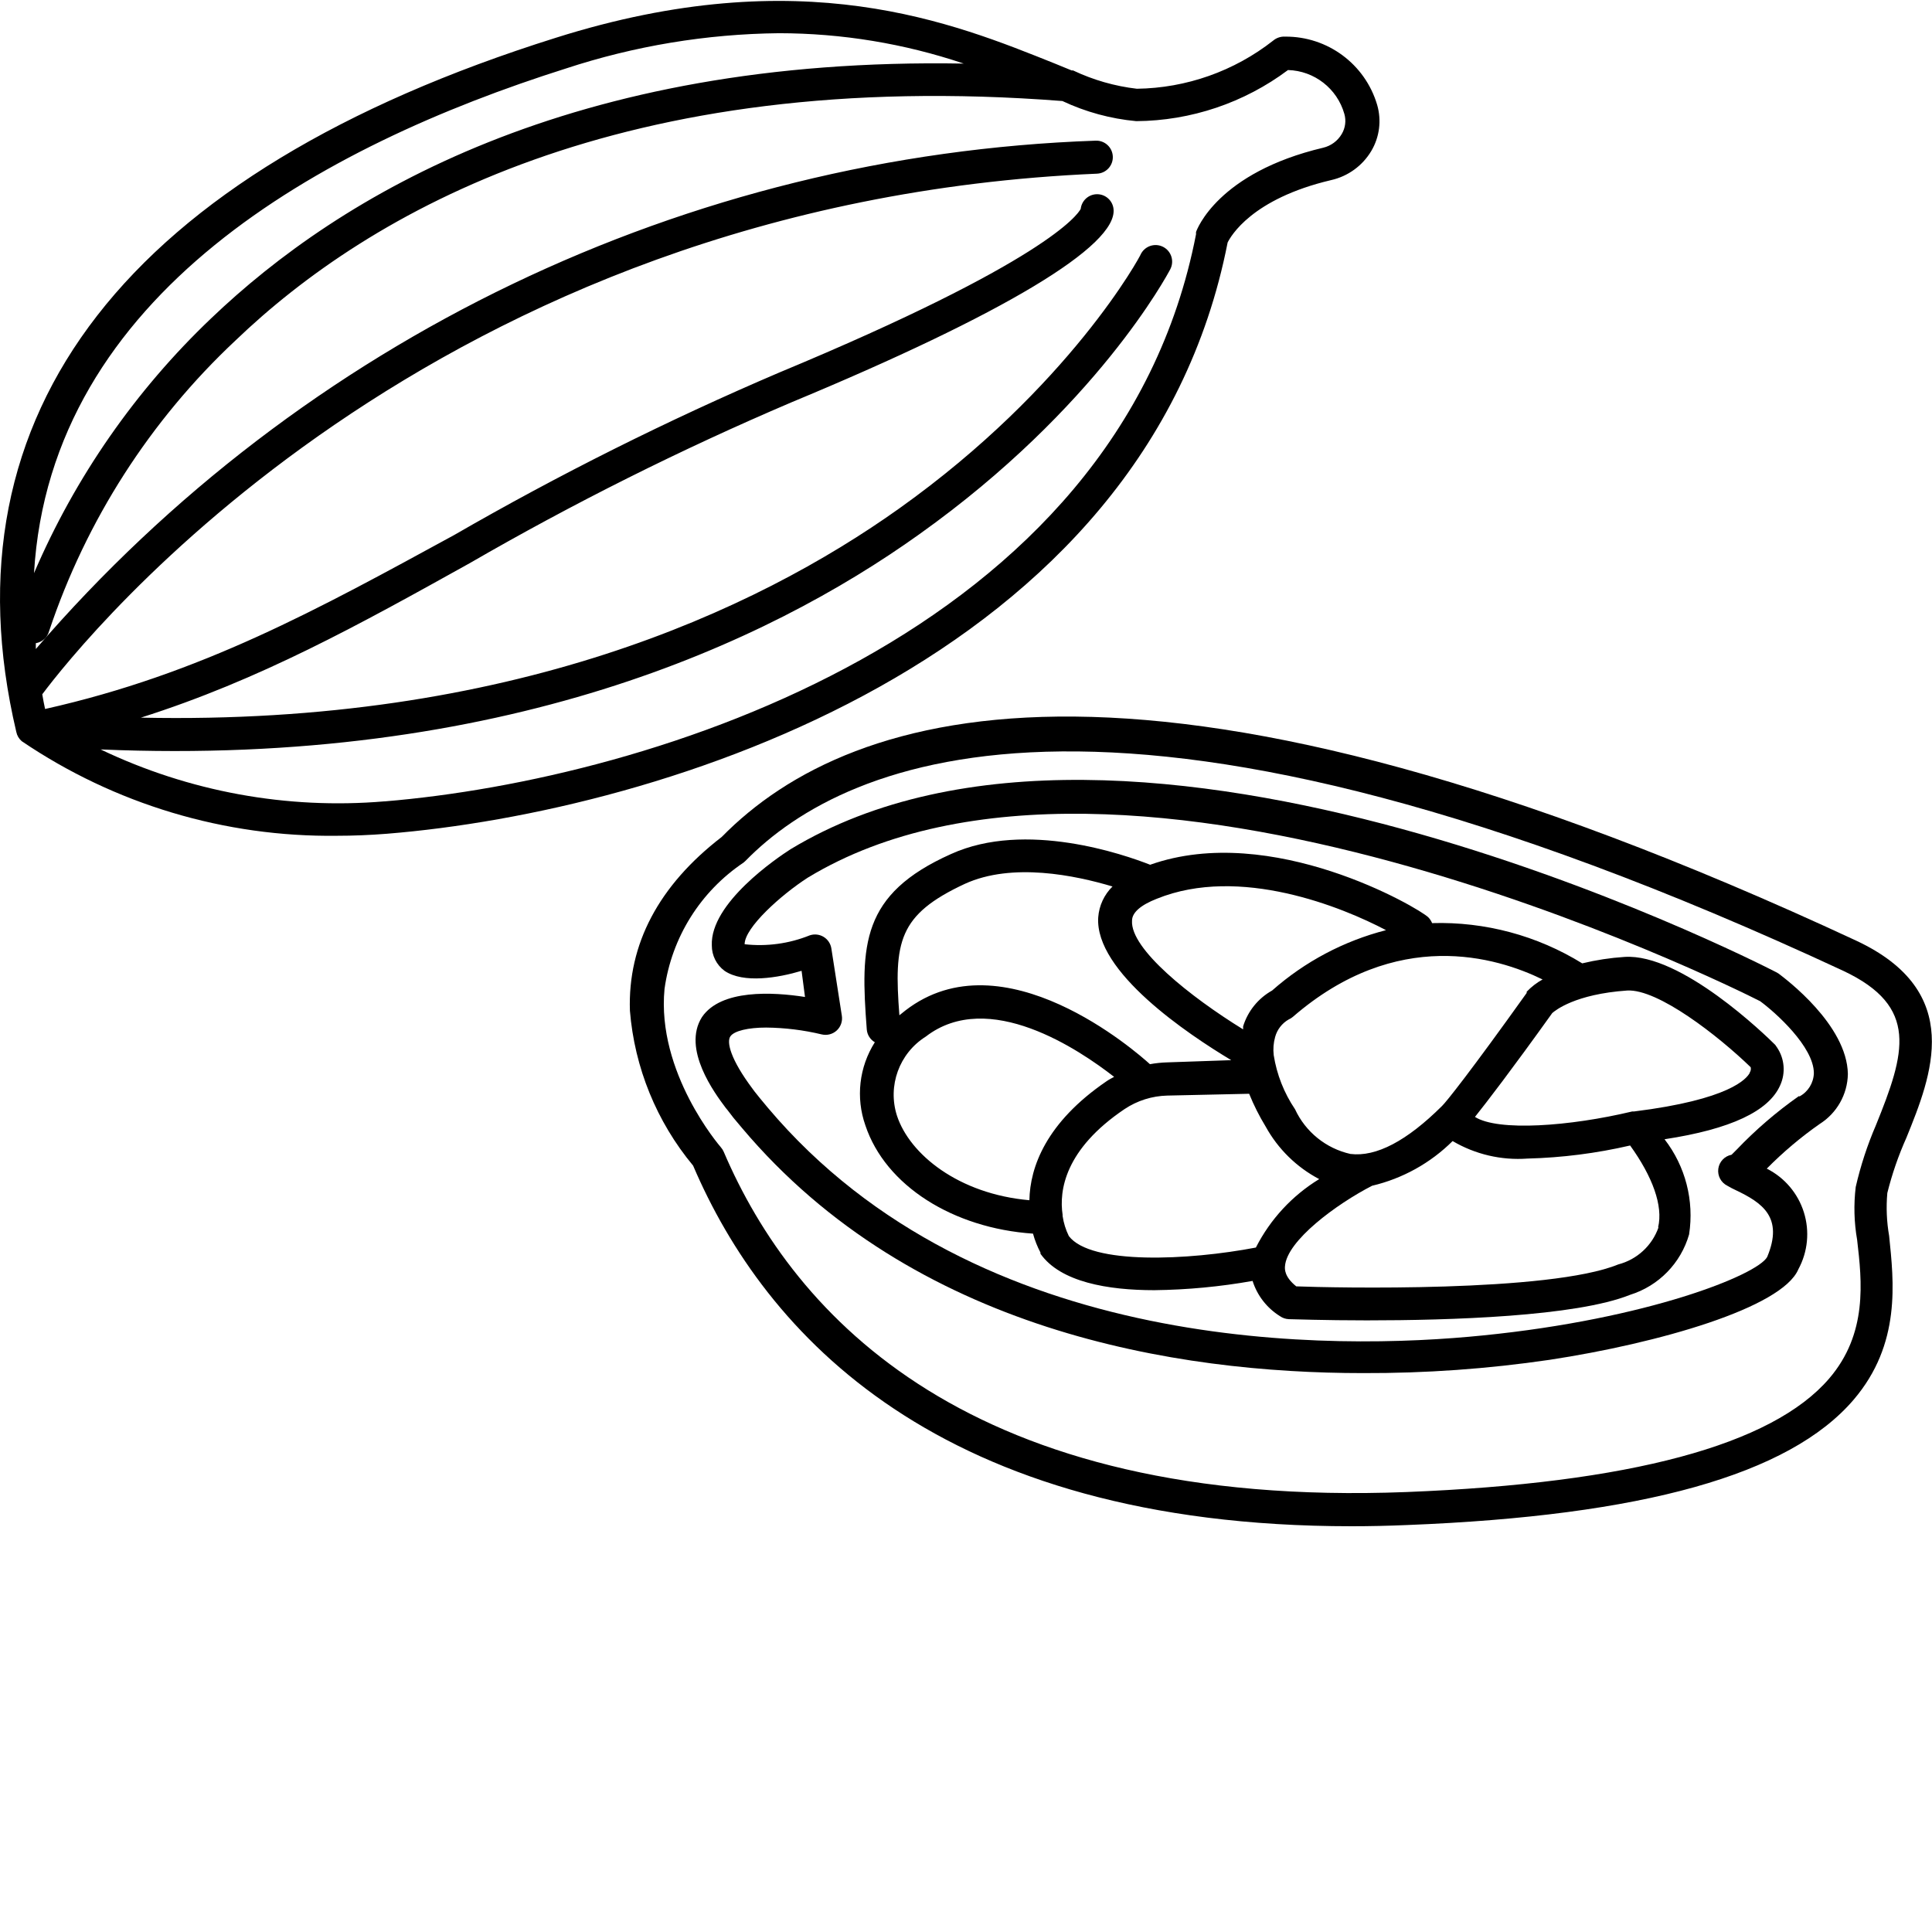
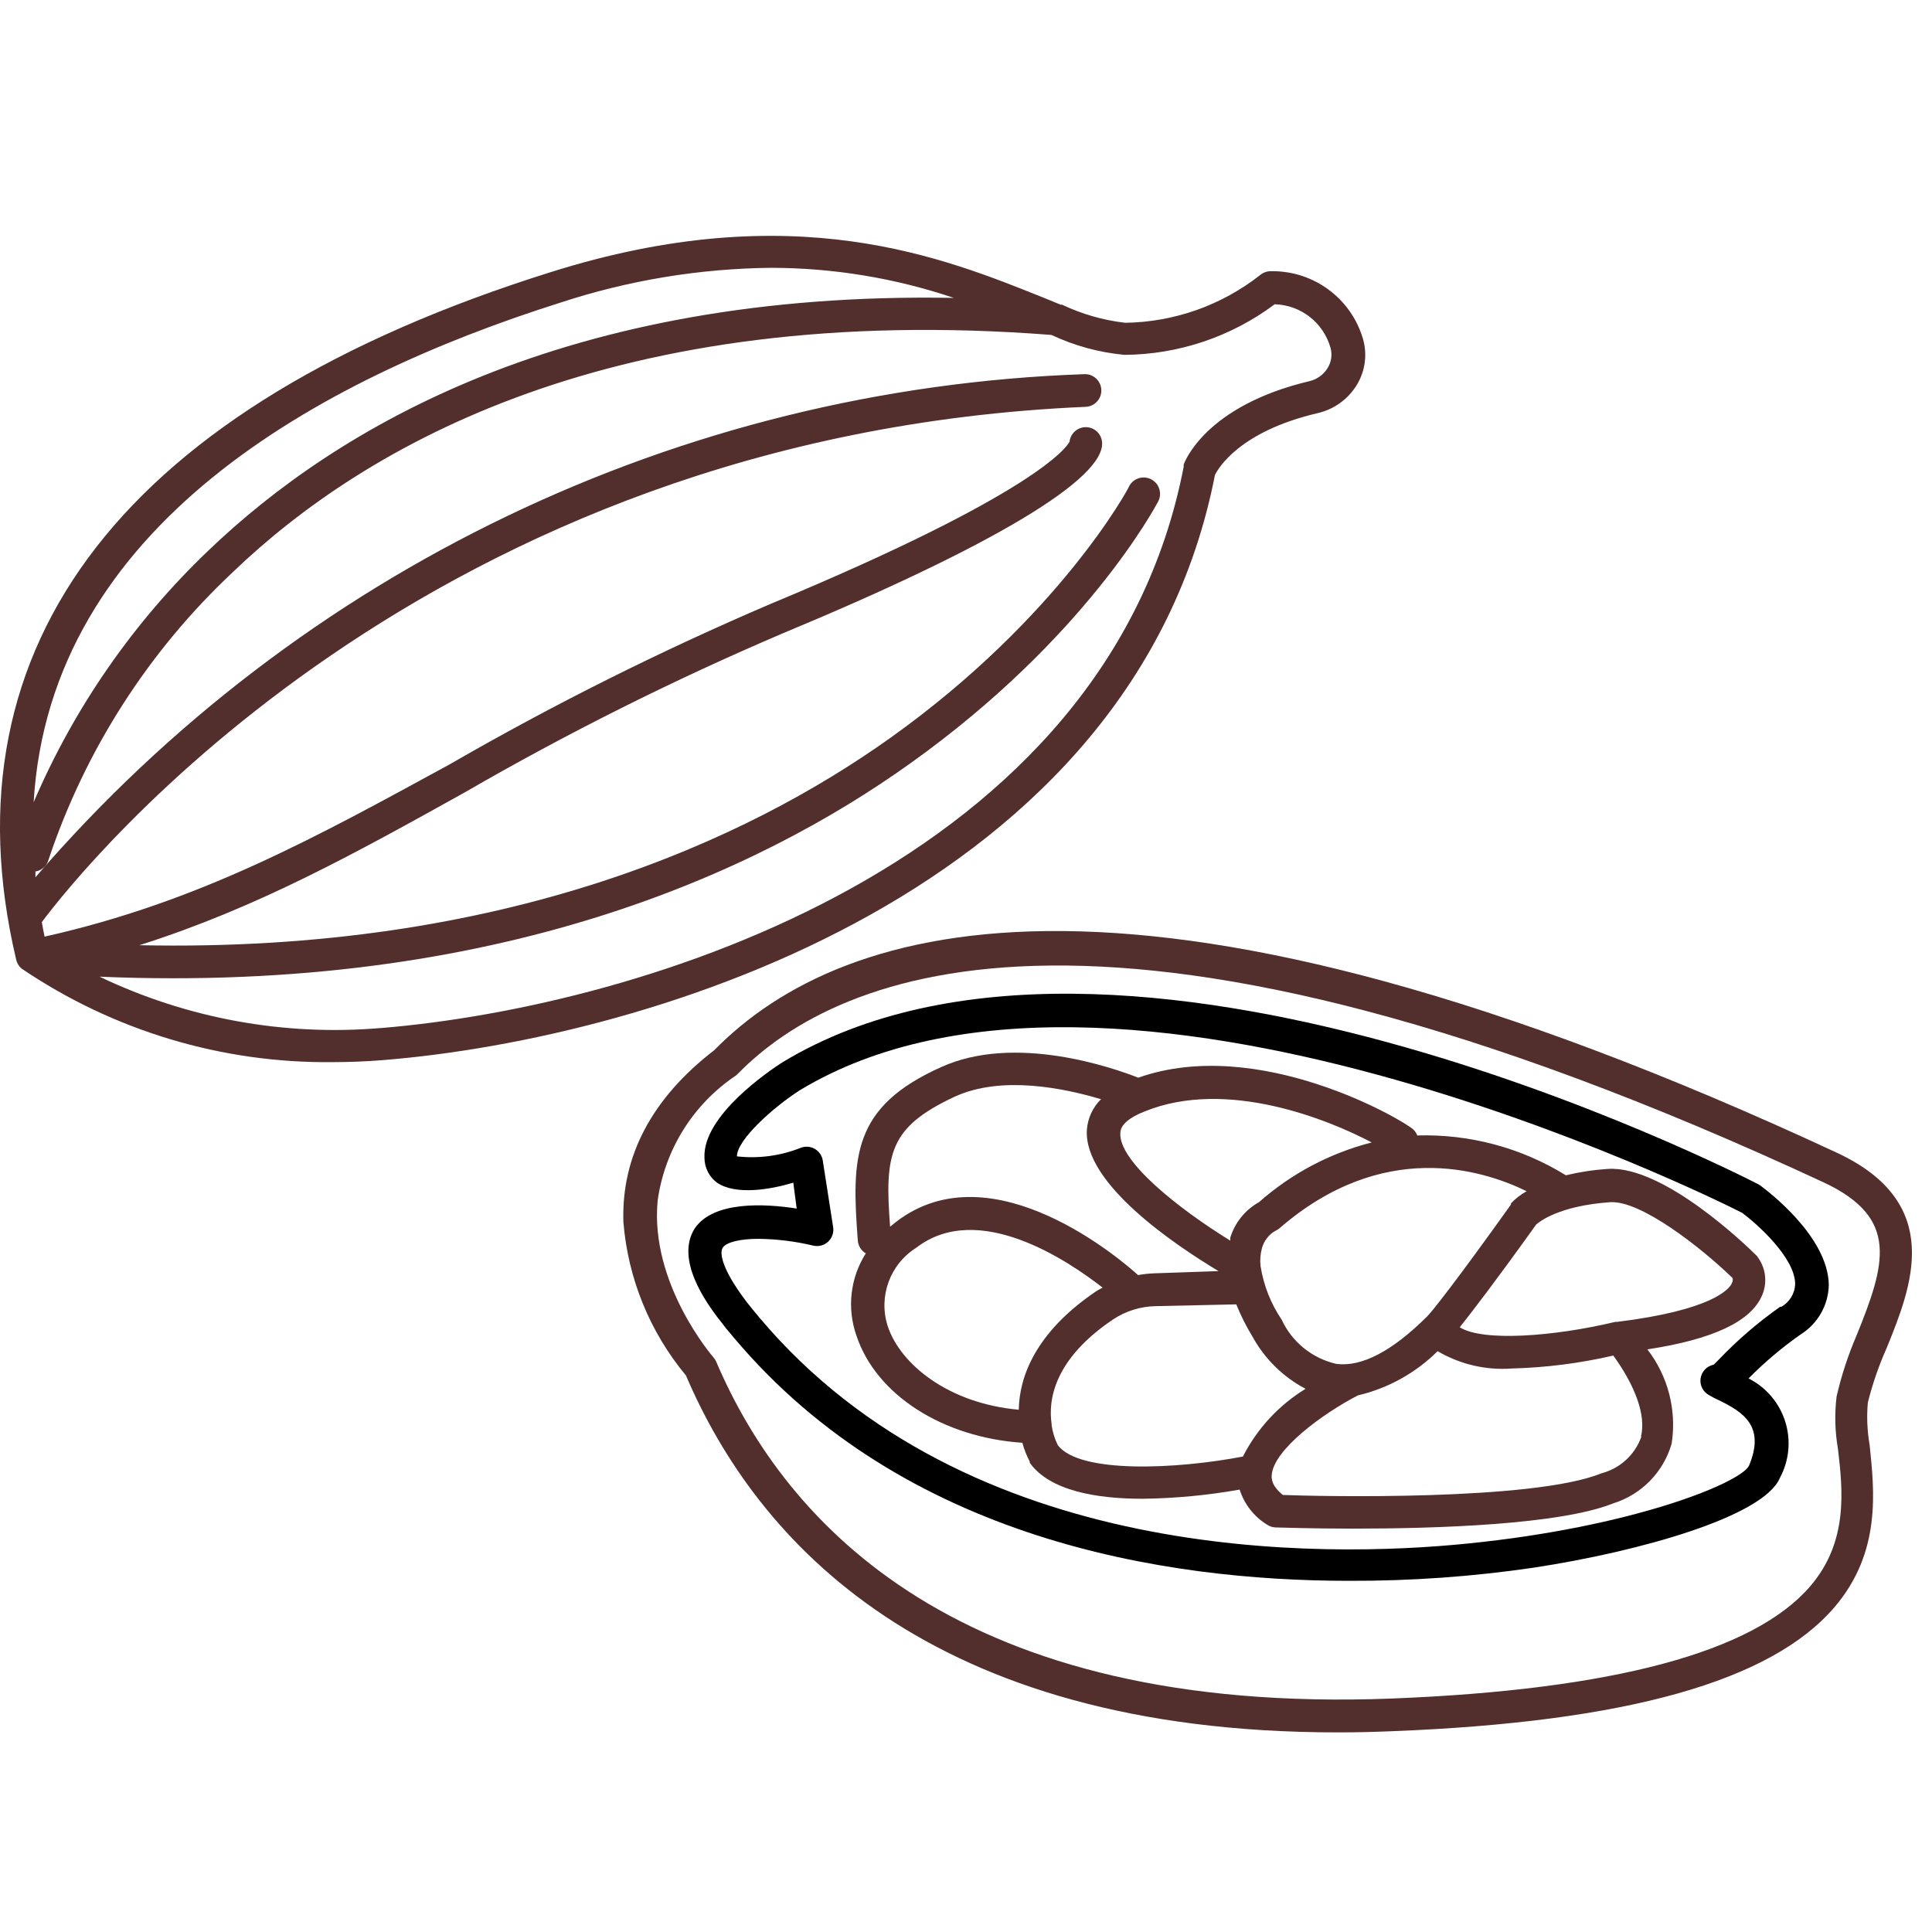
- <svg xmlns="http://www.w3.org/2000/svg" data-name="Layer 1" viewBox="0 0 96 94.8" x="0px" y="0px">
-   <path d="M63,24.13c.15-.3,1.19-2.17,5.14-3.1a3.12,3.12,0,0,0,2-1.45,2.9,2.9,0,0,0,.29-2.29,4.73,4.73,0,0,0-4.57-3.39.85.85,0,0,0-.6.2,11.21,11.21,0,0,1-6.77,2.39,10.13,10.13,0,0,1-3.17-.91l-.07,0-.83-.34c-5-2-12.57-5.15-24.81-1.28C8.34,20.64-.93,32.58,2.81,48.45a.82.82,0,0,0,.27.46l0,0a27.3,27.3,0,0,0,15.66,4.7q1.21,0,2.48-.1C34.86,52.41,58.93,44.94,63,24.13ZM30.1,15.49a35.08,35.08,0,0,1,10.61-1.76,28.86,28.86,0,0,1,9.18,1.51c-19.51-.35-31,6.54-37.4,12.66a38.38,38.38,0,0,0-8.8,12.66C4.51,26.69,18,19.32,30.1,15.49Zm-9,36.41A27.34,27.34,0,0,1,7,49.32c19.95.85,33.07-5.25,40.69-10.7C56.49,32.35,60,25.74,60.15,25.46a.82.82,0,0,0-1.46-.76c0,.06-3.52,6.6-12,12.64C39.53,42.44,27.35,48.13,9,47.74c5.92-1.88,10.83-4.61,16.33-7.67a147.82,147.82,0,0,1,16-8c10.52-4.37,16.21-7.78,16-9.61a.82.82,0,0,0-1.63,0c-.15.29-1.73,2.62-15,8.14a151.17,151.17,0,0,0-16.14,8.07C17.81,42.35,12,45.57,4.24,47.31q-.08-.37-.14-.73c2-2.67,19.28-24.44,52.41-25.87a.82.82,0,1,0-.07-1.64A72.86,72.86,0,0,0,3.78,44.33l0-.29a.82.82,0,0,0,.66-.6A35,35,0,0,1,13.7,29c6.64-6.37,19.16-13.6,41.09-11.9a11,11,0,0,0,3.67,1A12.74,12.74,0,0,0,66,15.56a3,3,0,0,1,2.8,2.18,1.27,1.27,0,0,1-.13,1,1.46,1.46,0,0,1-.92.68c-5.24,1.24-6.28,4.07-6.32,4.19a.89.89,0,0,0,0,.11C57.57,43.64,34.28,50.81,21.13,51.9Z" transform="translate(-2 -12.08)" />
-   <path d="M96.73,68.61c1.24-3.06,2.94-7.25-2.5-9.79C59.4,42.61,44.35,47.06,37.86,53.67,34.73,56.08,33.19,59,33.3,62.3A13.78,13.78,0,0,0,36.44,70C40,78.33,48.6,87.92,69.16,87.92q1.34,0,2.75-.06c11.74-.46,19-2.5,22.19-6.22,2.38-2.78,2-5.88,1.77-8.15a8.15,8.15,0,0,1-.09-2.13A16.48,16.48,0,0,1,96.73,68.61ZM95.21,68a17.82,17.82,0,0,0-1,3.06,9,9,0,0,0,.07,2.63c.24,2.07.53,4.65-1.39,6.89-2.84,3.31-9.9,5.2-21,5.64-21.7.84-30.43-8.72-33.93-16.91a.82.82,0,0,0-.14-.22c-.06-.07-3.2-3.71-2.8-7.87a9.06,9.06,0,0,1,3.93-6.28l.09-.08c5-5.12,18.72-11.21,54.55,5.46C97.37,62.1,96.67,64.4,95.21,68Z" transform="translate(-2 -12.08)" />
-   <path d="M90.38,60.46l-.1-.06c-1.3-.67-32.13-16.33-49-6.12-.67.43-4,2.68-3.91,4.78A1.56,1.56,0,0,0,38,60.32c.94.64,2.67.35,3.83,0L42,61.62c-1.6-.25-4.18-.39-5.12,1-1,1.58.63,3.78,1.18,4.51l.09.11.3.39.42.5c8.52,10.11,21.59,12.18,30.85,12.18A62.27,62.27,0,0,0,79,79.65c5.39-.82,11.55-2.58,12.36-4.5a3.65,3.65,0,0,0-1.57-5,19.07,19.07,0,0,1,2.63-2.22,3,3,0,0,0,1.4-2.48C93.78,63,90.72,60.72,90.38,60.46Zm1,6.09a20.82,20.82,0,0,0-3.09,2.66l-.25.25A.82.82,0,0,0,87.83,71a4.63,4.63,0,0,0,.42.22c1.3.62,2.39,1.34,1.56,3.32-.49.89-5.92,3.08-14.14,3.9-7.2.73-25.07,1.07-35.52-11.32l-.39-.47-.28-.35-.08-.11c-1.11-1.48-1.3-2.33-1.11-2.61s.9-.44,1.78-.44a12.44,12.44,0,0,1,2.76.34.82.82,0,0,0,1-.93l-.52-3.34a.82.82,0,0,0-1.08-.65A6.66,6.66,0,0,1,39,59c0-.83,1.82-2.46,3.14-3.31C57.88,46.15,88,61.08,89.46,61.83c.75.55,2.67,2.26,2.67,3.58A1.36,1.36,0,0,1,91.42,66.56Z" transform="translate(-2 -12.08)" />
-   <polygon points="80.72 47.59 80.72 47.59 80.72 47.59 80.72 47.59" />
-   <path d="M90.21,64c-.47-.47-4.68-4.56-7.49-4.37a12.36,12.36,0,0,0-2.1.32,13.44,13.44,0,0,0-7.46-2,.86.86,0,0,0-.19-.29c-.47-.46-7.77-4.75-13.82-2.61-1.27-.5-6.19-2.22-9.9-.53-4.47,2-4.5,4.52-4.18,8.72a.81.81,0,0,0,.4.63A4.76,4.76,0,0,0,45,68c1,3,4.36,5.11,8.33,5.38a4.55,4.55,0,0,0,.37.94l0,.06c1,1.41,3.35,1.81,5.66,1.81a29.93,29.93,0,0,0,4.88-.46,3.2,3.2,0,0,0,1.36,1.75.82.82,0,0,0,.44.15c.18,0,1.74.06,3.88.06,4.12,0,10.39-.19,13.08-1.27a4.42,4.42,0,0,0,2.93-3,6.18,6.18,0,0,0-1.22-4.73C88,68.19,89.9,67.29,90.46,66a1.93,1.93,0,0,0-.16-1.87ZM78.65,60.75a3.25,3.25,0,0,0-.79.61l0,.06c-2.8,3.92-4,5.42-4.21,5.62-1.74,1.73-3.27,2.54-4.55,2.38a4,4,0,0,1-2.75-2.22,6.65,6.65,0,0,1-1.06-2.69h0a2.34,2.34,0,0,1,.07-.9,1.44,1.44,0,0,1,.67-.87.83.83,0,0,0,.21-.13C71.41,58.13,76.38,59.64,78.65,60.75ZM70.87,58.3a13.68,13.68,0,0,0-5.66,3,3.08,3.08,0,0,0-1.44,1.78s0,.1,0,.15c-2.63-1.62-5.61-4-5.52-5.4,0-.41.44-.78,1.23-1.09C63.6,55.07,68.71,57.16,70.87,58.3ZM49.94,56c2.36-1.08,5.5-.42,7.34.13a2.4,2.4,0,0,0-.71,1.53c-.18,2.71,4.46,5.81,6.61,7.1L60,64.87a5.65,5.65,0,0,0-.86.09c-.66-.6-7.29-6.42-12.15-2.67l-.3.24C46.41,58.87,46.64,57.54,49.94,56ZM46.57,67.52A3.41,3.41,0,0,1,48,63.59c3.12-2.41,7.64.66,9.36,2-.13.07-.25.13-.38.22-3,2.05-3.8,4.26-3.83,5.91C49.63,71.41,47.2,69.44,46.57,67.52Zm17.84,6.55c-3.34.64-8.21.87-9.3-.57a3.36,3.36,0,0,1-.31-1v-.06c-.18-1.2.11-3.25,3.08-5.25A4,4,0,0,1,60,66.52l4.07-.09a11.16,11.16,0,0,0,.82,1.63,6.48,6.48,0,0,0,2.66,2.61A8.51,8.51,0,0,0,64.41,74.06Zm20-1a2.89,2.89,0,0,1-2,1.84C79,76.31,68.2,76.07,66.41,76c-.6-.48-.57-.87-.56-1,.09-1.27,2.56-3.09,4.33-4a8.41,8.41,0,0,0,4-2.22,6.41,6.41,0,0,0,3.72.87A25.47,25.47,0,0,0,83,69C84.11,70.54,84.65,72,84.39,73.07Zm4.54-7.69c-.15.3-1,1.34-5.76,1.93l-.09,0c-3.1.74-6.66,1-7.81.27.59-.74,1.8-2.31,3.84-5.16.15-.13,1.13-.94,3.72-1.12h0c1.53-.09,4.53,2.25,6.14,3.81A.33.33,0,0,1,88.94,65.38Z" transform="translate(-2 -12.08)" />
+ <svg xmlns="http://www.w3.org/2000/svg" data-name="Layer 1" width="97" height="97">
+   <rect id="backgroundrect" width="100%" height="100%" x="0" y="0" fill="none" stroke="none" class="" style="" />
+   <g class="currentLayer" style="">
+     <path d="M60.999,23.846 c0.15,-0.3 1.19,-2.17 5.14,-3.1 a3.12,3.12 0 0 0 2,-1.45 a2.9,2.9 0 0 0 0.29,-2.29 a4.73,4.73 0 0 0 -4.57,-3.39 a0.85,0.85 0 0 0 -0.6,0.2 a11.21,11.21 0 0 1 -6.77,2.39 a10.13,10.13 0 0 1 -3.17,-0.91 l-0.07,0 l-0.83,-0.34 c-5,-2 -12.57,-5.15 -24.81,-1.28 C6.339,20.356 -2.931,32.296 0.809,48.166 a0.82,0.82 0 0 0 0.27,0.46 l0,0 a27.3,27.3 0 0 0 15.66,4.7 q1.21,0 2.48,-0.1 C32.859,52.126 56.929,44.656 60.999,23.846 zM28.099,15.206 a35.08,35.08 0 0 1 10.61,-1.76 a28.86,28.86 0 0 1 9.18,1.51 c-19.51,-0.35 -31,6.54 -37.4,12.66 a38.38,38.38 0 0 0 -8.8,12.66 C2.509,26.406 15.999,19.036 28.099,15.206 zm-9,36.41 A27.34,27.34 0 0 1 4.999,49.036 c19.95,0.85 33.07,-5.25 40.69,-10.7 C54.489,32.066 57.999,25.456 58.149,25.176 a0.82,0.82 0 0 0 -1.46,-0.76 c0,0.06 -3.52,6.6 -12,12.64 C37.529,42.156 25.349,47.846 6.999,47.456 c5.92,-1.88 10.83,-4.61 16.33,-7.67 a147.82,147.82 0 0 1 16,-8 c10.52,-4.37 16.21,-7.78 16,-9.61 a0.82,0.82 0 0 0 -1.63,0 c-0.15,0.29 -1.73,2.62 -15,8.14 a151.17,151.17 0 0 0 -16.14,8.07 C15.809,42.066 9.999,45.286 2.239,47.026 q-0.08,-0.37 -0.14,-0.73 c2,-2.67 19.28,-24.44 52.41,-25.87 a0.82,0.82 0 1 0 -0.07,-1.64 A72.86,72.86 0 0 0 1.779,44.046 l0,-0.29 a0.82,0.82 0 0 0 0.66,-0.6 A35,35 0 0 1 11.699,28.716 c6.64,-6.37 19.16,-13.6 41.09,-11.9 a11,11 0 0 0 3.67,1 A12.74,12.74 0 0 0 63.999,15.276 a3,3 0 0 1 2.8,2.18 a1.27,1.27 0 0 1 -0.13,1 a1.46,1.46 0 0 1 -0.92,0.68 c-5.24,1.24 -6.28,4.07 -6.32,4.19 a0.89,0.89 0 0 0 0,0.11 C55.569,43.356 32.279,50.526 19.129,51.616 z" id="svg_1" class="" fill-opacity="1" fill="#522f2c" />
+     <path d="M94.729,67.668 c1.24,-3.06 2.94,-7.25 -2.5,-9.79 C57.399,41.668 42.349,46.118 35.859,52.728 C32.729,55.138 31.189,58.058 31.299,61.358 A13.78,13.78 0 0 0 34.439,69.058 C37.999,77.388 46.599,86.978 67.159,86.978 q1.34,0 2.75,-0.06 c11.74,-0.46 19,-2.5 22.19,-6.22 c2.38,-2.78 2,-5.88 1.77,-8.15 a8.15,8.15 0 0 1 -0.09,-2.13 A16.48,16.48 0 0 1 94.729,67.668 zM93.209,67.058 a17.82,17.82 0 0 0 -1,3.06 a9,9 0 0 0 0.07,2.63 c0.24,2.07 0.53,4.65 -1.39,6.89 c-2.84,3.31 -9.9,5.2 -21,5.64 c-21.7,0.84 -30.43,-8.72 -33.93,-16.91 a0.82,0.82 0 0 0 -0.14,-0.22 c-0.06,-0.07 -3.2,-3.71 -2.8,-7.87 a9.06,9.06 0 0 1 3.93,-6.28 l0.09,-0.08 c5,-5.12 18.72,-11.21 54.55,5.46 C95.369,61.158 94.669,63.458 93.209,67.058 z" id="svg_2" class="" fill-opacity="1" fill="#522f2c" />
+     <path d="M88.379,59.518 l-0.1,-0.06 c-1.3,-0.67 -32.13,-16.33 -49,-6.12 c-0.67,0.43 -4,2.68 -3.91,4.78 A1.56,1.56 0 0 0 35.999,59.378 c0.94,0.64 2.67,0.35 3.83,0 L39.999,60.678 c-1.6,-0.25 -4.18,-0.39 -5.12,1 c-1,1.58 0.63,3.78 1.18,4.51 l0.09,0.11 l0.3,0.39 l0.42,0.5 c8.52,10.11 21.59,12.18 30.85,12.18 A62.27,62.27 0 0 0 76.999,78.708 c5.39,-0.82 11.55,-2.58 12.36,-4.5 a3.65,3.65 0 0 0 -1.57,-5 a19.07,19.07 0 0 1 2.63,-2.22 a3,3 0 0 0 1.4,-2.48 C91.779,62.058 88.719,59.778 88.379,59.518 zm1,6.09 a20.82,20.82 0 0 0 -3.09,2.66 l-0.25,0.25 A0.82,0.82 0 0 0 85.829,70.058 a4.63,4.63 0 0 0 0.42,0.22 c1.3,0.62 2.39,1.34 1.56,3.32 c-0.49,0.89 -5.92,3.08 -14.14,3.9 c-7.2,0.73 -25.07,1.07 -35.52,-11.32 l-0.39,-0.47 l-0.28,-0.35 l-0.08,-0.11 c-1.11,-1.48 -1.3,-2.33 -1.11,-2.61 s0.9,-0.44 1.78,-0.44 a12.44,12.44 0 0 1 2.76,0.34 a0.82,0.82 0 0 0 1,-0.93 l-0.52,-3.34 a0.82,0.82 0 0 0 -1.08,-0.65 A6.66,6.66 0 0 1 36.999,58.058 c0,-0.83 1.82,-2.46 3.14,-3.31 C55.879,45.208 85.999,60.138 87.459,60.888 c0.75,0.55 2.67,2.26 2.67,3.58 A1.36,1.36 0 0 1 89.419,65.618 z" id="svg_3" class="" />
+     <polygon points="80.719,58.728 80.719,58.728 80.719,58.728 80.719,58.728 " id="svg_4" class="" />
+     <path d="M88.209,63.058 c-0.47,-0.47 -4.68,-4.56 -7.49,-4.37 a12.36,12.36 0 0 0 -2.1,0.32 a13.44,13.44 0 0 0 -7.46,-2 a0.86,0.86 0 0 0 -0.19,-0.29 c-0.47,-0.46 -7.77,-4.75 -13.82,-2.61 c-1.27,-0.5 -6.19,-2.22 -9.9,-0.53 c-4.47,2 -4.5,4.52 -4.18,8.72 a0.81,0.81 0 0 0 0.4,0.63 A4.76,4.76 0 0 0 42.999,67.058 c1,3 4.36,5.11 8.33,5.38 a4.55,4.55 0 0 0 0.37,0.94 l0,0.06 c1,1.41 3.35,1.81 5.66,1.81 a29.93,29.93 0 0 0 4.88,-0.46 a3.2,3.2 0 0 0 1.36,1.75 a0.82,0.82 0 0 0 0.44,0.15 c0.18,0 1.74,0.06 3.88,0.06 c4.12,0 10.39,-0.19 13.08,-1.27 a4.42,4.42 0 0 0 2.93,-3 a6.18,6.18 0 0 0 -1.22,-4.73 C85.999,67.248 87.899,66.348 88.459,65.058 a1.93,1.93 0 0 0 -0.16,-1.87 zM76.649,59.808 a3.25,3.25 0 0 0 -0.79,0.61 l0,0.06 c-2.8,3.92 -4,5.42 -4.21,5.62 c-1.74,1.73 -3.27,2.54 -4.55,2.38 a4,4 0 0 1 -2.75,-2.22 a6.65,6.65 0 0 1 -1.06,-2.69 h0 a2.34,2.34 0 0 1 0.07,-0.9 a1.44,1.44 0 0 1 0.67,-0.87 a0.83,0.83 0 0 0 0.21,-0.13 C69.409,57.188 74.379,58.698 76.649,59.808 zM68.869,57.358 a13.68,13.68 0 0 0 -5.66,3 a3.08,3.08 0 0 0 -1.44,1.78 s0,0.1 0,0.15 c-2.63,-1.62 -5.61,-4 -5.52,-5.4 c0,-0.41 0.44,-0.78 1.23,-1.09 C61.599,54.128 66.709,56.218 68.869,57.358 zM47.939,55.058 c2.36,-1.08 5.5,-0.42 7.34,0.13 a2.4,2.4 0 0 0 -0.71,1.53 c-0.18,2.71 4.46,5.81 6.61,7.1 L57.999,63.928 a5.65,5.65 0 0 0 -0.86,0.09 c-0.66,-0.6 -7.29,-6.42 -12.15,-2.67 l-0.3,0.24 C44.409,57.928 44.639,56.598 47.939,55.058 zM44.569,66.578 A3.41,3.41 0 0 1 45.999,62.648 c3.12,-2.41 7.64,0.66 9.36,2 c-0.13,0.07 -0.25,0.13 -0.38,0.22 c-3,2.05 -3.8,4.26 -3.83,5.91 C47.629,70.468 45.199,68.498 44.569,66.578 zm17.84,6.55 c-3.34,0.64 -8.21,0.87 -9.3,-0.57 a3.36,3.36 0 0 1 -0.31,-1 v-0.06 c-0.18,-1.2 0.11,-3.25 3.08,-5.25 A4,4 0 0 1 57.999,65.578 l4.07,-0.09 a11.16,11.16 0 0 0 0.82,1.63 a6.48,6.48 0 0 0 2.66,2.61 A8.51,8.51 0 0 0 62.409,73.118 zm20,-1 a2.89,2.89 0 0 1 -2,1.84 C76.999,75.368 66.199,75.128 64.409,75.058 c-0.6,-0.48 -0.57,-0.87 -0.56,-1 c0.09,-1.27 2.56,-3.09 4.33,-4 a8.41,8.41 0 0 0 4,-2.22 a6.41,6.41 0 0 0 3.72,0.87 A25.47,25.47 0 0 0 80.999,68.058 C82.109,69.598 82.649,71.058 82.389,72.128 zm4.54,-7.69 c-0.15,0.3 -1,1.34 -5.76,1.93 l-0.09,0 c-3.1,0.74 -6.66,1 -7.81,0.27 c0.59,-0.74 1.8,-2.31 3.84,-5.16 c0.15,-0.13 1.13,-0.94 3.72,-1.12 h0 c1.53,-0.09 4.53,2.25 6.14,3.81 A0.33,0.33 0 0 1 86.939,64.438 z" id="svg_5" class="" fill-opacity="1" fill="#522f2c" />
+   </g>
</svg>
